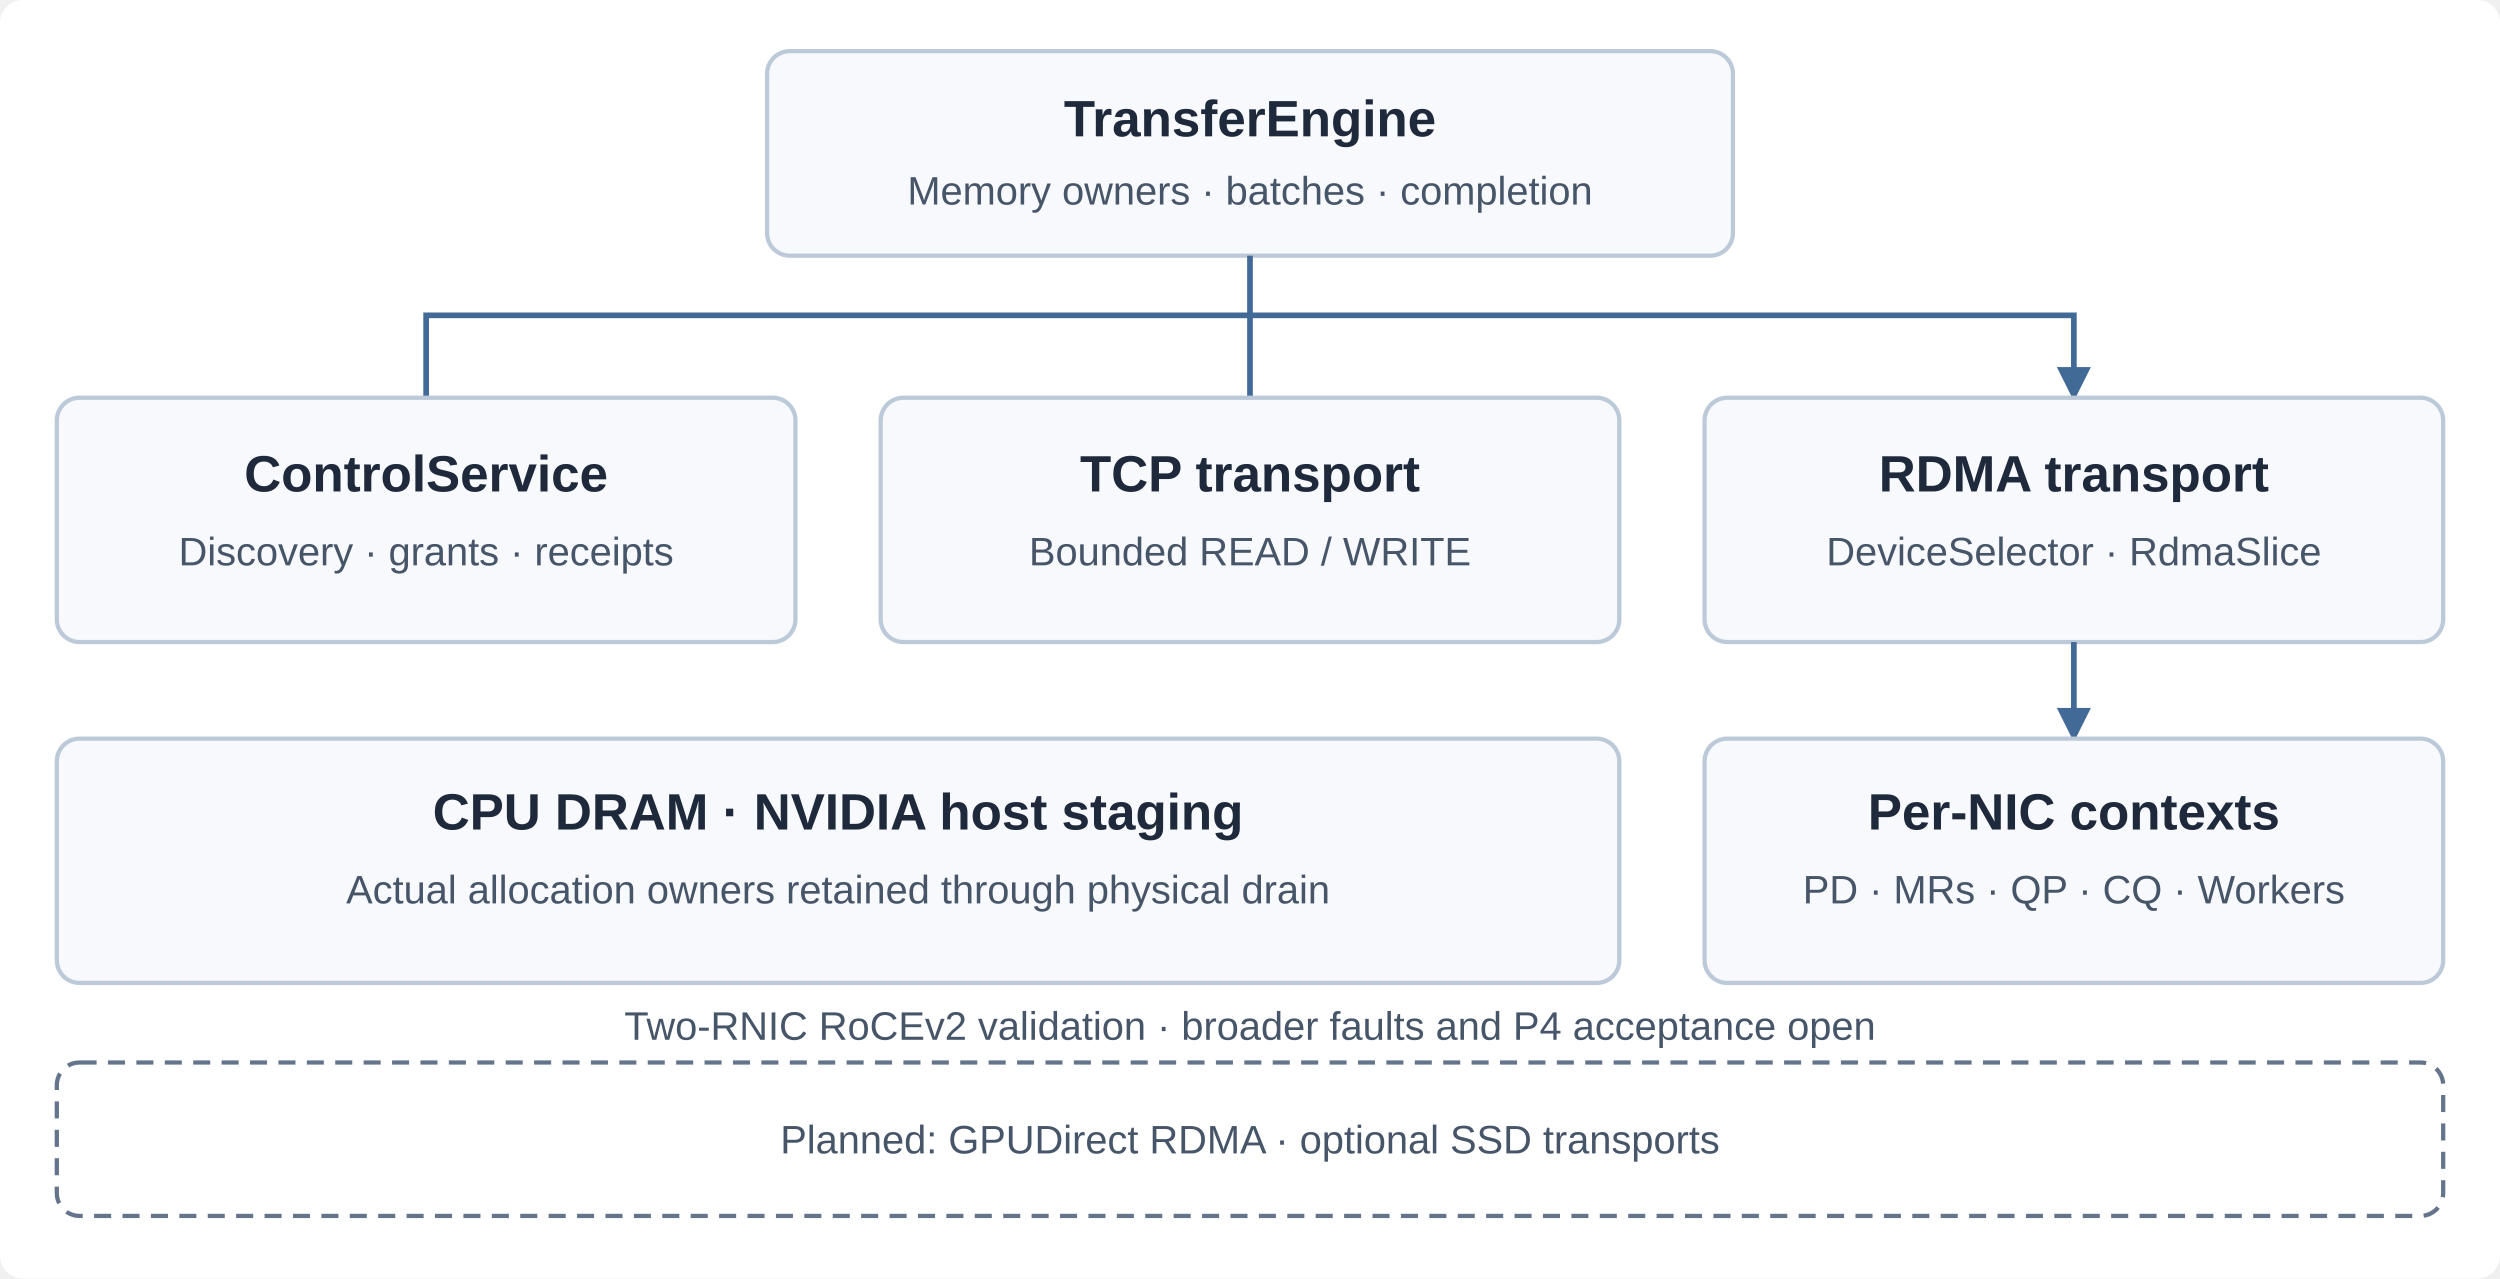
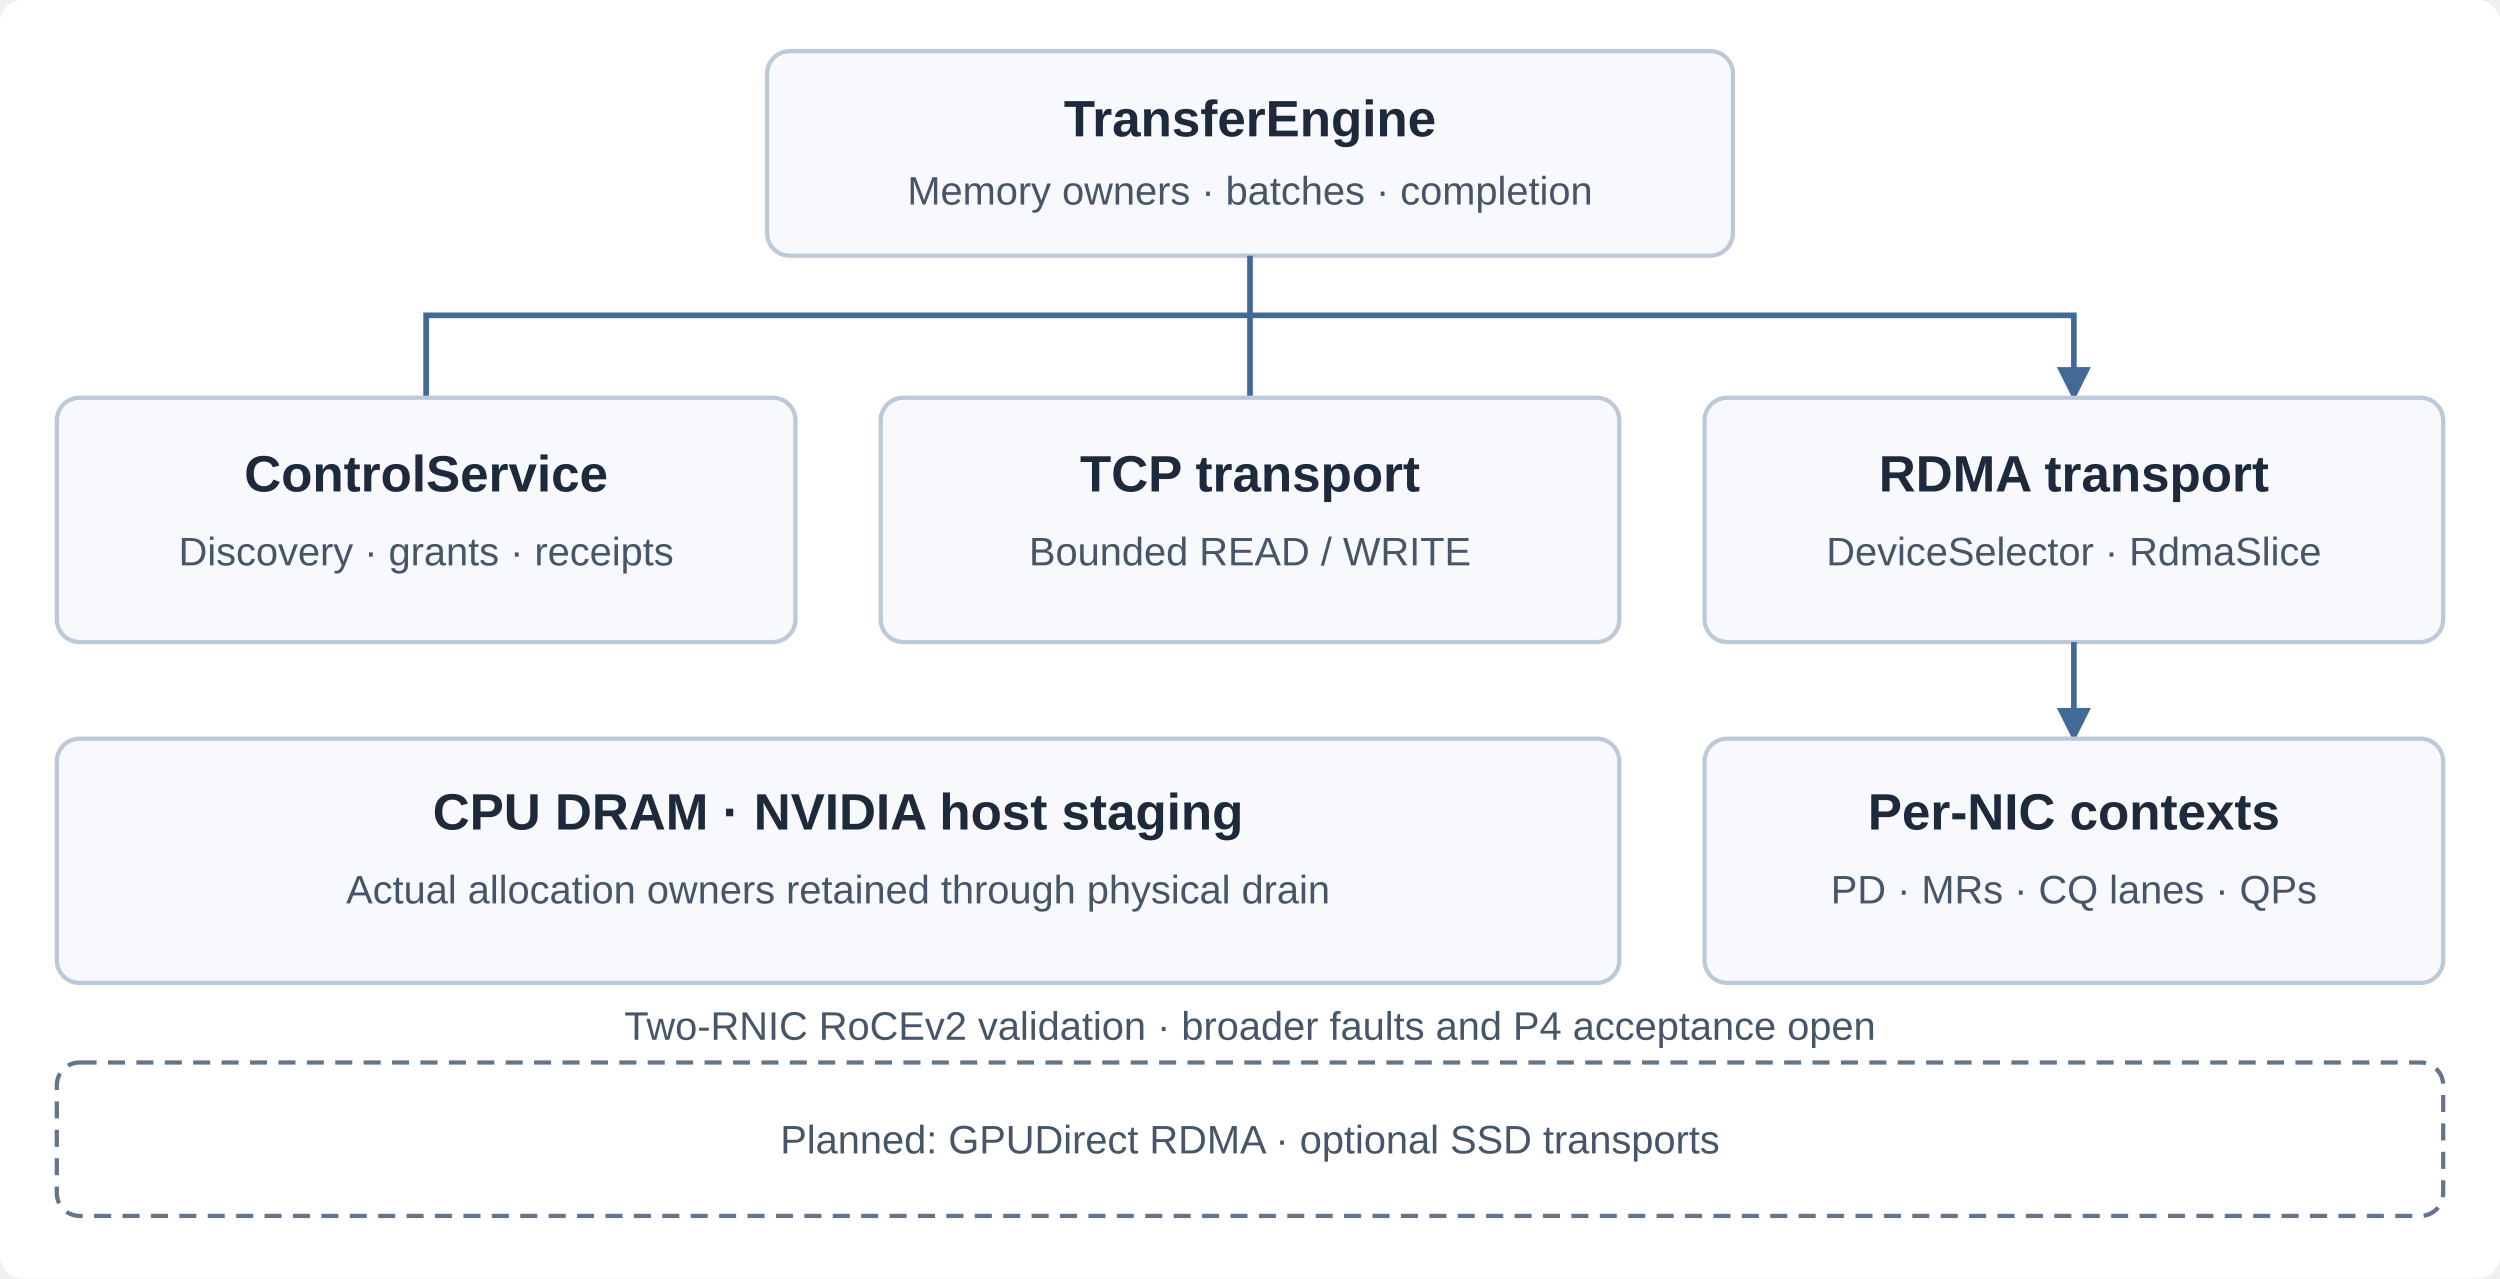
<svg xmlns="http://www.w3.org/2000/svg" viewBox="0 0 880 450" role="img" aria-labelledby="title desc">
  <style>
.canvas{fill:#fff}.box{fill:#f7f9fc;stroke:#bcc9d8;stroke-width:1.5;rx:8}.label{font:600 18px Arial,sans-serif;fill:#1e293b}.small{font:14px Arial,sans-serif;fill:#475569}.edge{fill:none;stroke:#426a97;stroke-width:2}.future{fill:none;stroke:#64748b;stroke-width:1.5;stroke-dasharray:6 4}
@media(prefers-color-scheme:dark){.canvas{fill:#14181e}.box{fill:#202735;stroke:#627289}.label{fill:#e2e8f0}.small{fill:#b9c5d6}.edge{stroke:#91b7df}.future{stroke:#a6b3c6}}
</style>
  <rect class="canvas" width="880" height="450" rx="8" />
  <defs>
    <marker id="arrow" viewBox="0 0 10 10" refX="9" refY="5" markerWidth="6" markerHeight="6" orient="auto-start-reverse">
      <path d="M0 0 10 5 0 10Z" fill="#426a97" />
    </marker>
  </defs>
  <rect class="box" x="270" y="18" width="340" height="72" />
  <text class="label" x="440" y="48" text-anchor="middle">TransferEngine</text>
  <text class="small" x="440" y="72" text-anchor="middle">Memory owners · batches · completion</text>
  <path class="edge" d="M440 90V111H150V140M440 111V140M440 111H730V140" marker-end="url(#arrow)" />
  <rect class="box" x="20" y="140" width="260" height="86" />
  <text class="label" x="150" y="173" text-anchor="middle">ControlService</text>
  <text class="small" x="150" y="199" text-anchor="middle">Discovery · grants · receipts</text>
  <rect class="box" x="310" y="140" width="260" height="86" />
  <text class="label" x="440" y="173" text-anchor="middle">TCP transport</text>
  <text class="small" x="440" y="199" text-anchor="middle">Bounded READ / WRITE</text>
  <rect class="box" x="600" y="140" width="260" height="86" />
  <text class="label" x="730" y="173" text-anchor="middle">RDMA transport</text>
  <text class="small" x="730" y="199" text-anchor="middle">DeviceSelector · RdmaSlice</text>
  <path class="edge" d="M730 226V260" marker-end="url(#arrow)" />
  <rect class="box" x="600" y="260" width="260" height="86" />
  <text class="label" x="730" y="292" text-anchor="middle">Per-NIC contexts</text>
-   <text class="small" x="730" y="318" text-anchor="middle">PD · MRs · QP · CQ · Workers</text>
+   <text class="small" x="730" y="318" text-anchor="middle">PD · MRs · CQ lanes · QPs</text>
  <rect class="box" x="20" y="260" width="550" height="86" />
  <text class="label" x="295" y="292" text-anchor="middle">CPU DRAM · NVIDIA host staging</text>
  <text class="small" x="295" y="318" text-anchor="middle">Actual allocation owners retained through physical drain</text>
  <rect class="future" x="20" y="374" width="840" height="54" rx="8" />
  <text class="small" x="440" y="366" text-anchor="middle">Two-RNIC RoCEv2 validation · broader faults and P4 acceptance open</text>
  <text class="small" x="440" y="406" text-anchor="middle">Planned: GPUDirect RDMA · optional SSD transports</text>
</svg>
